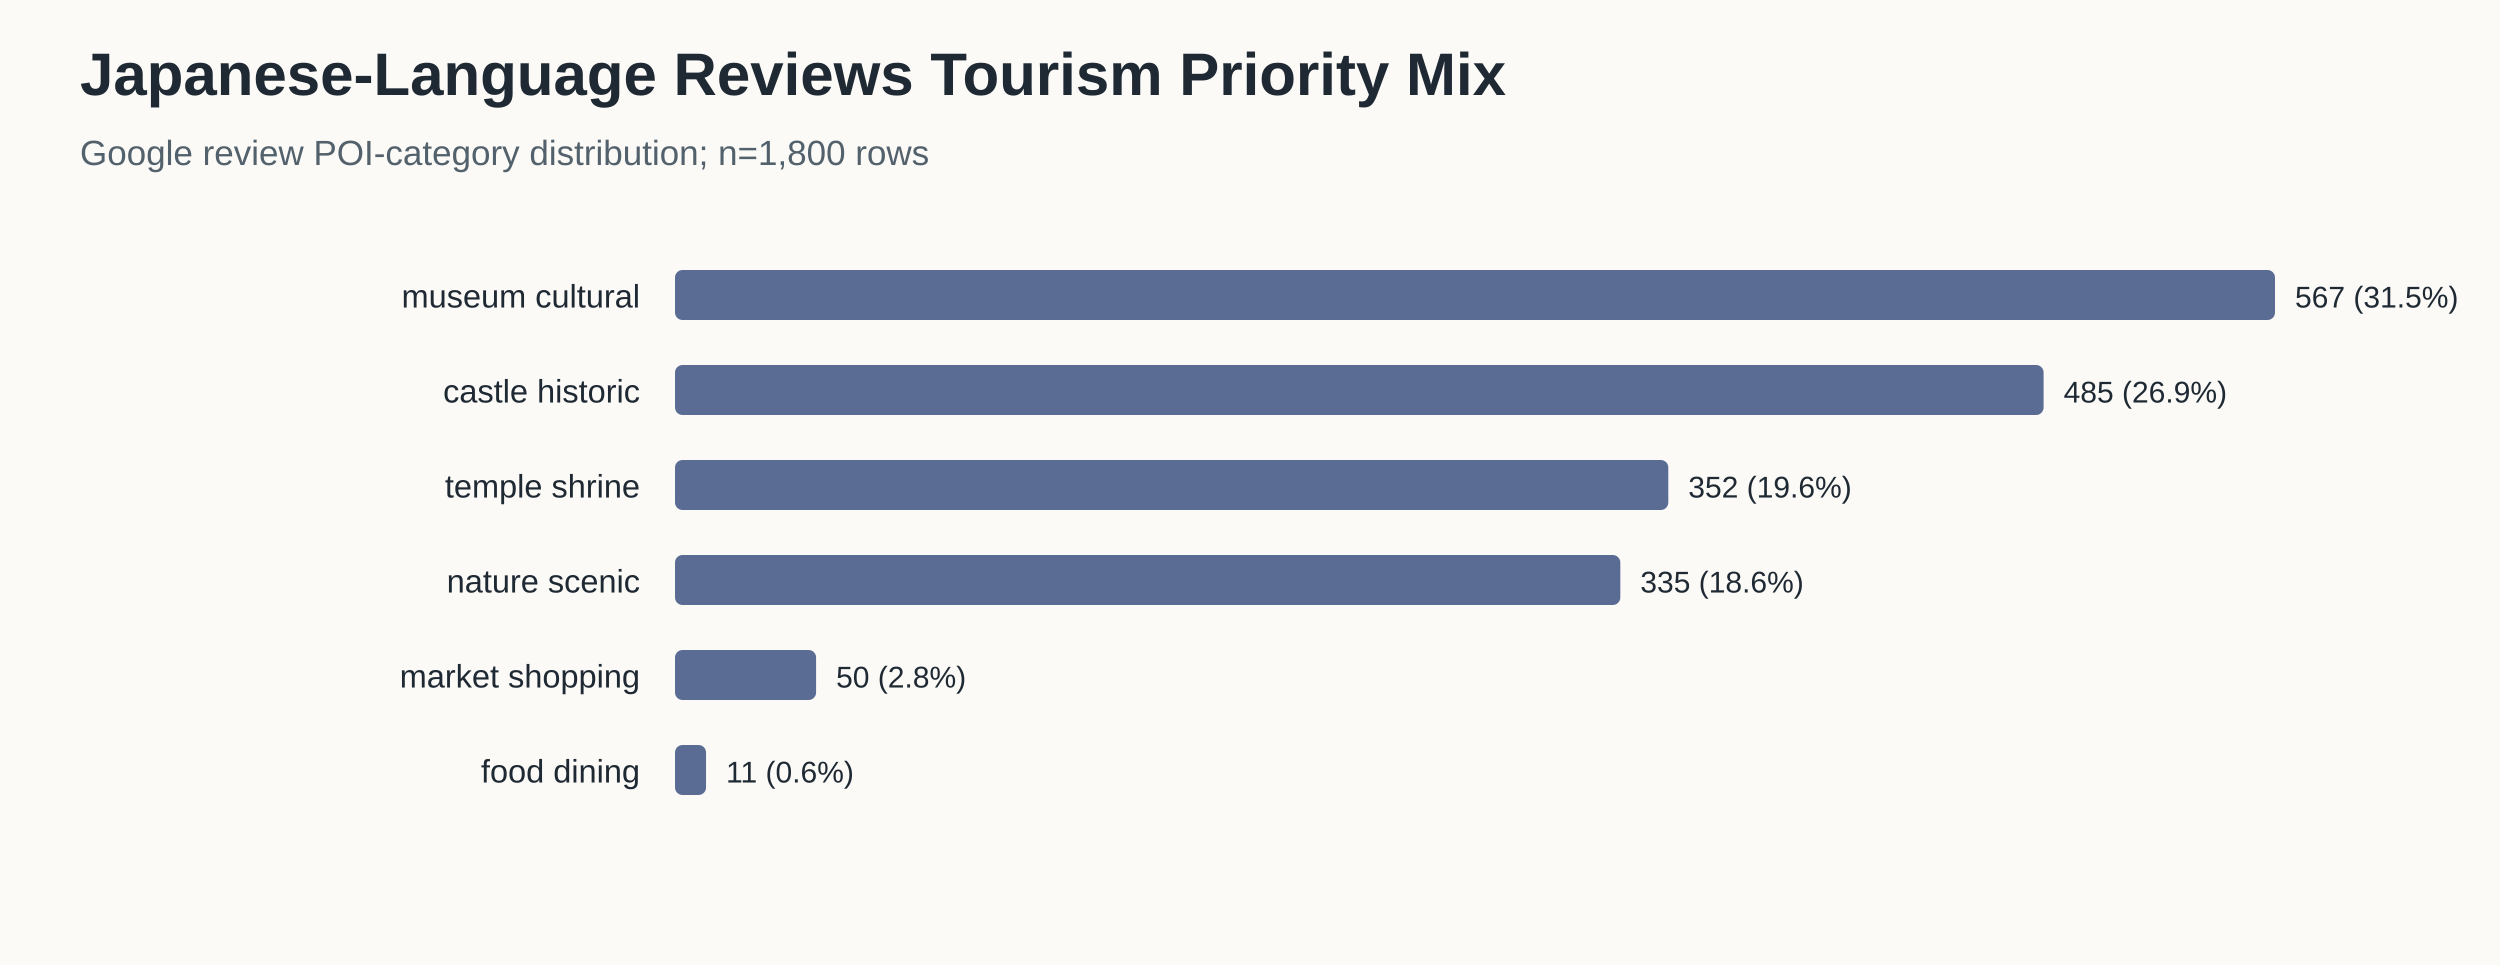
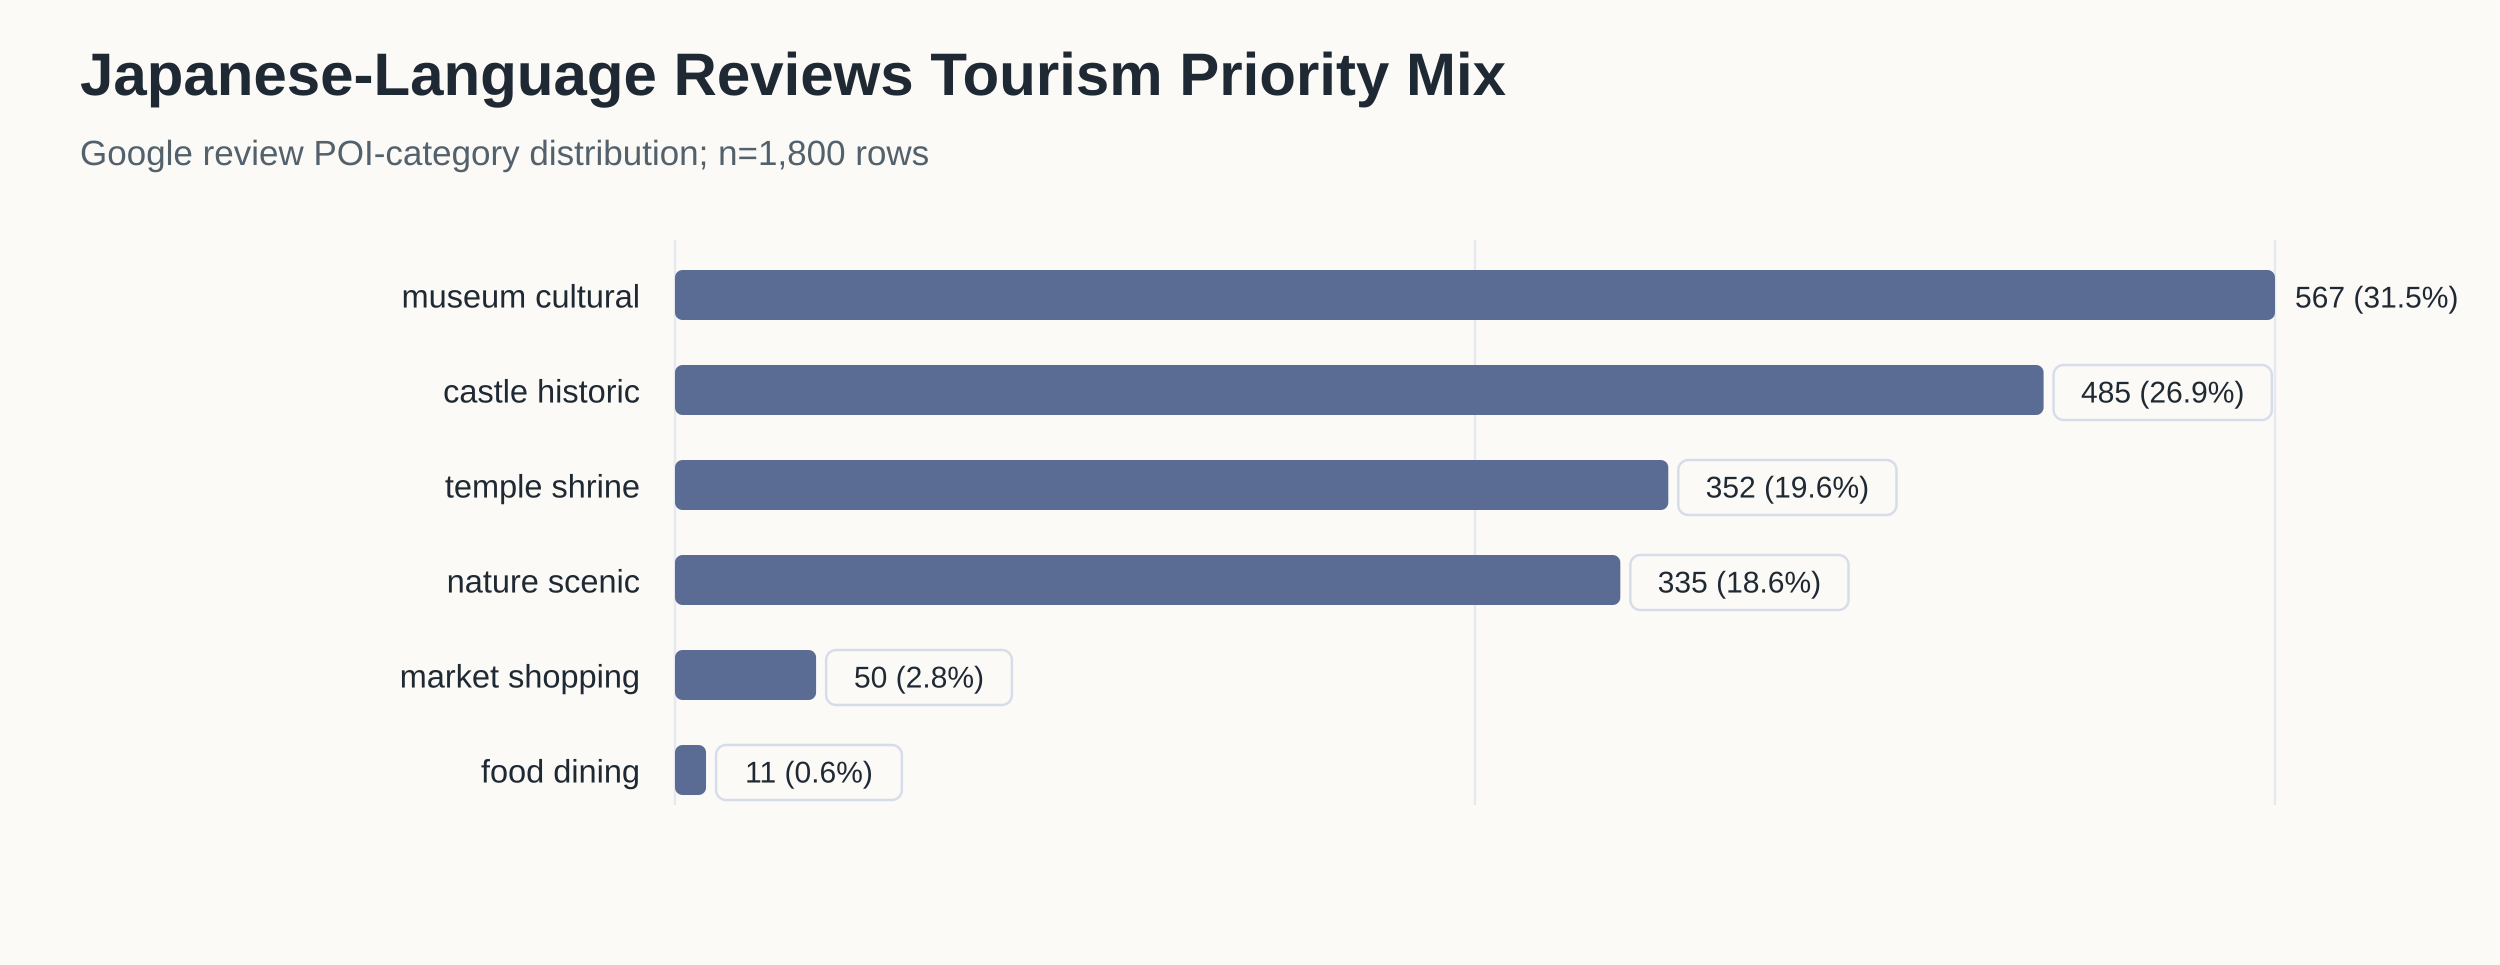
<svg xmlns="http://www.w3.org/2000/svg" width="1000" height="386" viewBox="0 0 1000 386">
  <rect width="100%" height="100%" fill="#fbfaf7" />
  <text x="32" y="38" font-family="Arial, sans-serif" font-size="24" font-weight="700" fill="#1f2933">Japanese-Language Reviews Tourism Priority Mix</text>
  <text x="32" y="66" font-family="Arial, sans-serif" font-size="14" fill="#52616b">Google review POI-category distribution; n=1,800 rows</text>
+   <line x1="270.00" x2="270.00" y1="96.00" y2="322.00" stroke="#d7dde8" stroke-width="1" opacity="0.58" />
+   <line x1="590.00" x2="590.00" y1="96.00" y2="322.00" stroke="#d7dde8" stroke-width="1" opacity="0.58" />
+   <line x1="910.00" x2="910.00" y1="96.00" y2="322.00" stroke="#d7dde8" stroke-width="1" opacity="0.58" />
  <text x="256" y="123" text-anchor="end" font-family="Arial, sans-serif" font-size="13" fill="#1f2933">museum cultural</text>
  <rect x="270" y="108" width="640.00" height="20" rx="3" fill="#5b6c94" />
  <text x="918.0" y="123" font-family="Arial, sans-serif" font-size="12" fill="#1f2933">567 (31.5%)</text>
  <text x="256" y="161" text-anchor="end" font-family="Arial, sans-serif" font-size="13" fill="#1f2933">castle historic</text>
  <rect x="270" y="146" width="547.44" height="20" rx="3" fill="#5b6c94" />
-   <text x="825.443" y="161" font-family="Arial, sans-serif" font-size="12" fill="#1f2933">485 (26.9%)</text>
+   <rect x="821.44" y="146.00" width="87.28" height="22.00" rx="4" fill="#fbfaf7" stroke="#d7dde8" stroke-width="1" />
+   <text x="865.08" y="161.00" text-anchor="middle" font-family="Arial, sans-serif" font-size="12" font-weight="400" fill="#1f2933">485 (26.9%)</text>
  <text x="256" y="199" text-anchor="end" font-family="Arial, sans-serif" font-size="13" fill="#1f2933">temple shrine</text>
  <rect x="270" y="184" width="397.32" height="20" rx="3" fill="#5b6c94" />
-   <text x="675.319" y="199" font-family="Arial, sans-serif" font-size="12" fill="#1f2933">352 (19.6%)</text>
+   <rect x="671.32" y="184.00" width="87.28" height="22.00" rx="4" fill="#fbfaf7" stroke="#d7dde8" stroke-width="1" />
+   <text x="714.96" y="199.00" text-anchor="middle" font-family="Arial, sans-serif" font-size="12" font-weight="400" fill="#1f2933">352 (19.6%)</text>
  <text x="256" y="237" text-anchor="end" font-family="Arial, sans-serif" font-size="13" fill="#1f2933">nature scenic</text>
  <rect x="270" y="222" width="378.13" height="20" rx="3" fill="#5b6c94" />
-   <text x="656.131" y="237" font-family="Arial, sans-serif" font-size="12" fill="#1f2933">335 (18.6%)</text>
+   <rect x="652.13" y="222.00" width="87.28" height="22.00" rx="4" fill="#fbfaf7" stroke="#d7dde8" stroke-width="1" />
+   <text x="695.77" y="237.00" text-anchor="middle" font-family="Arial, sans-serif" font-size="12" font-weight="400" fill="#1f2933">335 (18.6%)</text>
  <text x="256" y="275" text-anchor="end" font-family="Arial, sans-serif" font-size="13" fill="#1f2933">market shopping</text>
  <rect x="270" y="260" width="56.44" height="20" rx="3" fill="#5b6c94" />
-   <text x="334.437" y="275" font-family="Arial, sans-serif" font-size="12" fill="#1f2933">50 (2.8%)</text>
+   <rect x="330.44" y="260.00" width="74.32" height="22.00" rx="4" fill="#fbfaf7" stroke="#d7dde8" stroke-width="1" />
+   <text x="367.60" y="275.00" text-anchor="middle" font-family="Arial, sans-serif" font-size="12" font-weight="400" fill="#1f2933">50 (2.8%)</text>
  <text x="256" y="313" text-anchor="end" font-family="Arial, sans-serif" font-size="13" fill="#1f2933">food dining</text>
  <rect x="270" y="298" width="12.42" height="20" rx="3" fill="#5b6c94" />
-   <text x="290.416" y="313" font-family="Arial, sans-serif" font-size="12" fill="#1f2933">11 (0.6%)</text>
+   <rect x="286.42" y="298.00" width="74.32" height="22.00" rx="4" fill="#fbfaf7" stroke="#d7dde8" stroke-width="1" />
+   <text x="323.58" y="313.00" text-anchor="middle" font-family="Arial, sans-serif" font-size="12" font-weight="400" fill="#1f2933">11 (0.6%)</text>
</svg>
